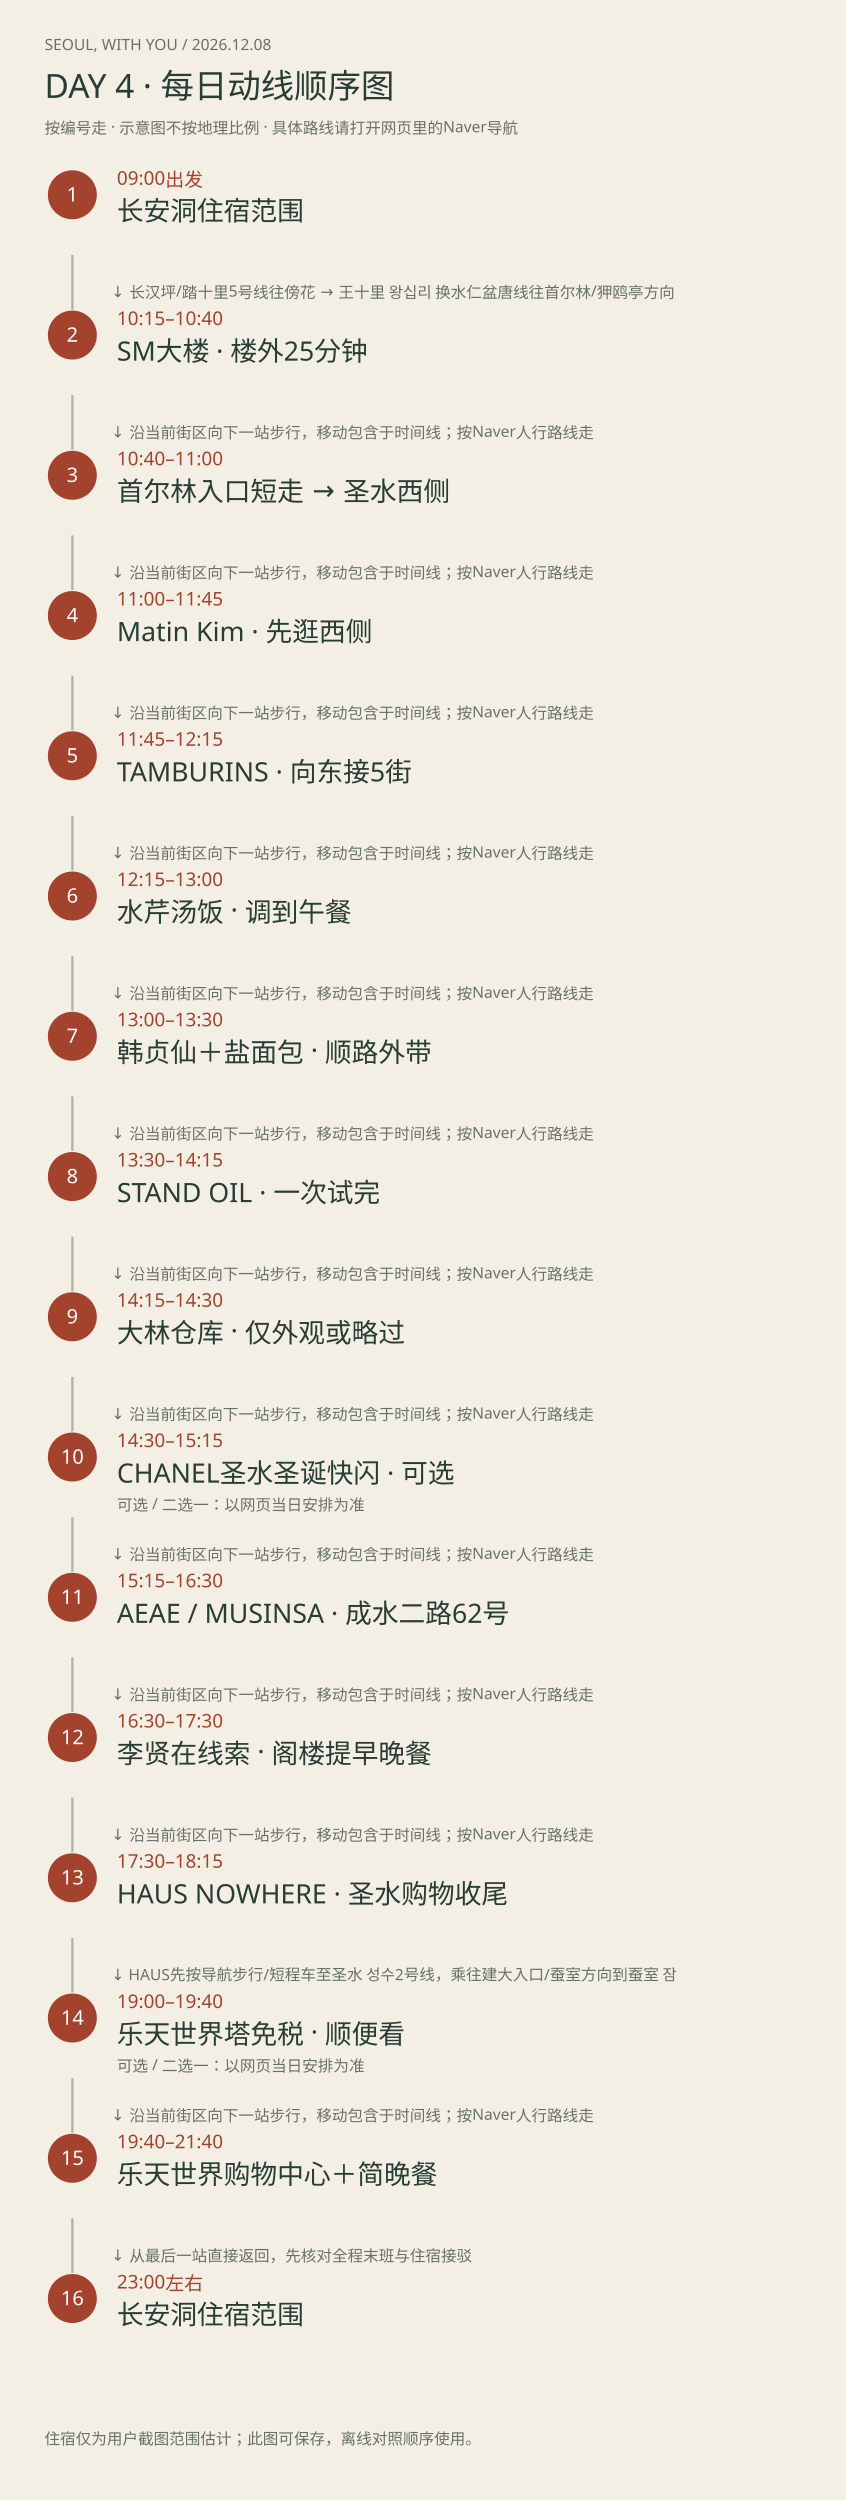
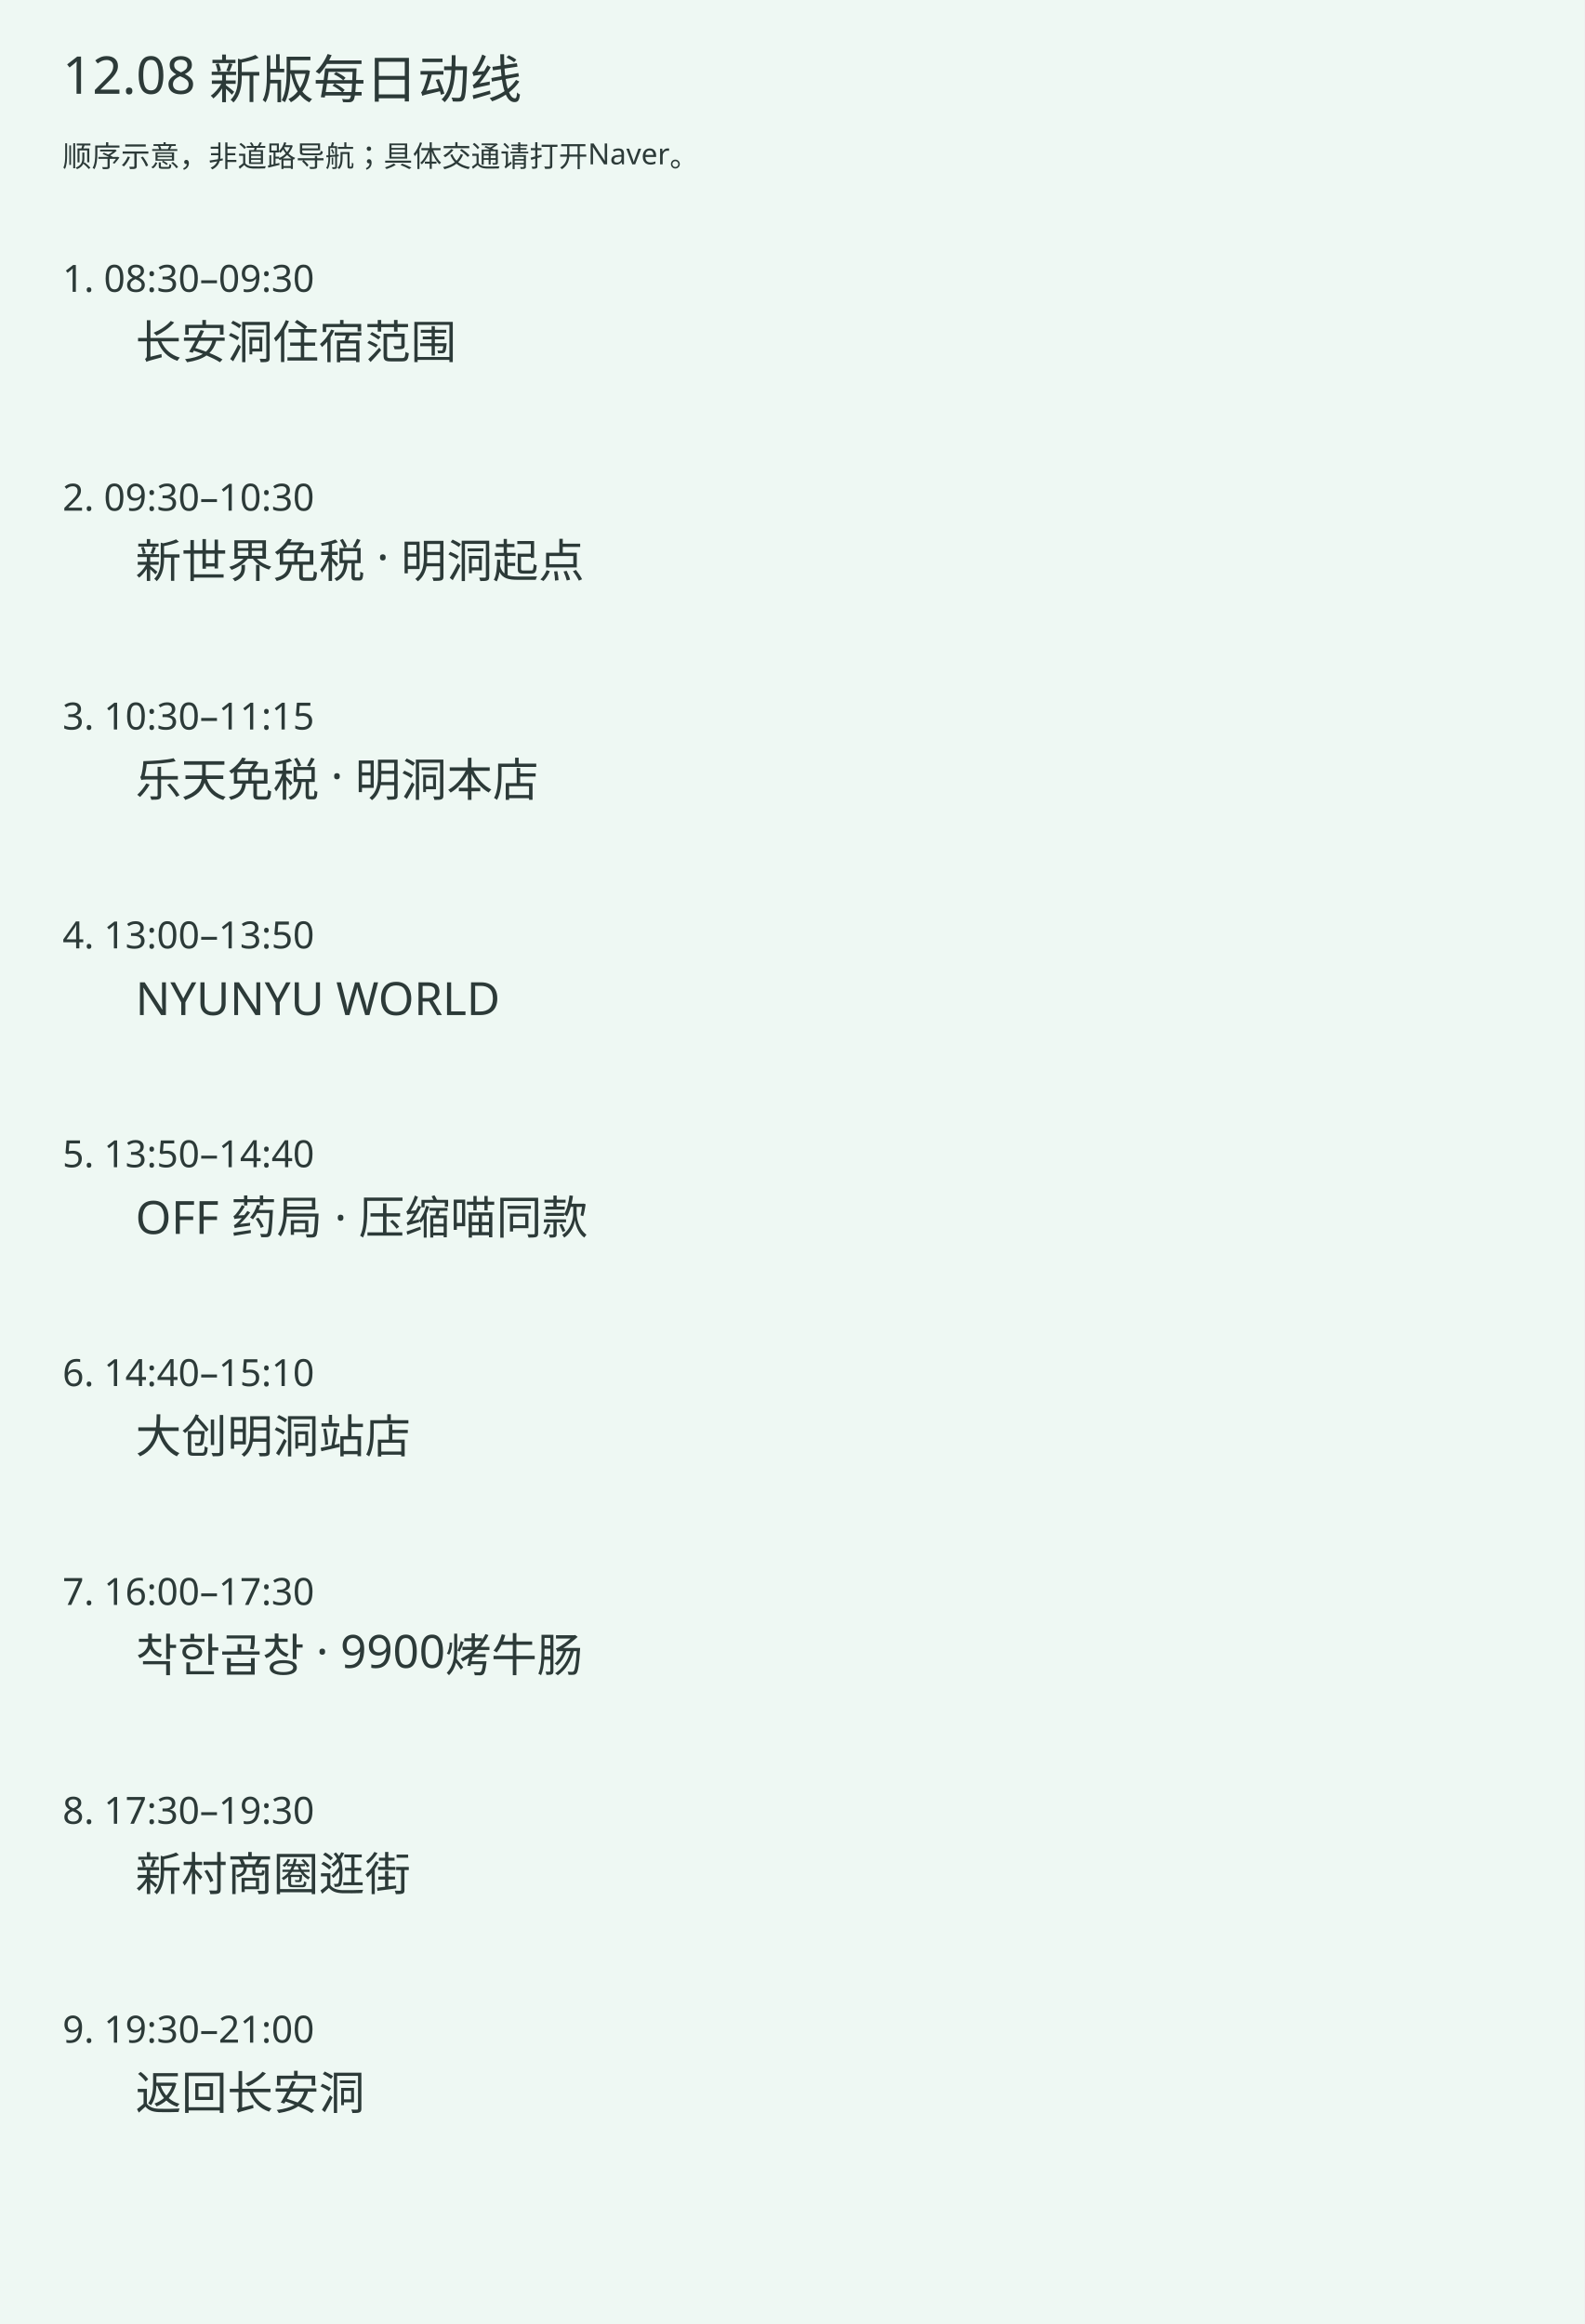
- <svg xmlns="http://www.w3.org/2000/svg" width="760" height="2246" viewBox="0 0 760 2246">
-   <rect width="760" height="2246" fill="#f4efe5" />
-   <style>text{font-family:"Microsoft YaHei","PingFang SC",sans-serif;fill:#283d35}.small{font-size:14px;fill:#667169}.title{font-size:24px}.time{font-size:17px;fill:#a3422d}</style>
-   <text x="40" y="45" class="small">SEOUL, WITH YOU / 2026.12.08</text>
-   <text x="40" y="88" style="font-size:30px">DAY 4 · 每日动线顺序图</text>
-   <text x="40" y="120" class="small">按编号走 · 示意图不按地理比例 · 具体路线请打开网页里的Naver导航</text>
-   <circle cx="65" cy="175" r="22" fill="#a3422d" />
-   <text x="65" y="181" text-anchor="middle" style="fill:#fff;font-size:18px">1</text>
-   <text x="105" y="166" class="time">09:00出发</text>
-   <text x="105" y="198" class="title">长安洞住宿范围</text>
-   <path d="M65 229 V278" stroke="#aab3a4" stroke-width="2" />
-   <text x="100" y="267" class="small">↓ 长汉坪/踏十里5号线往傍花 → 王十里 왕십리 换水仁盆唐线往首尔林/狎鸥亭方向</text>
-   <circle cx="65" cy="301" r="22" fill="#a3422d" />
-   <text x="65" y="307" text-anchor="middle" style="fill:#fff;font-size:18px">2</text>
-   <text x="105" y="292" class="time">10:15–10:40</text>
-   <text x="105" y="324" class="title">SM大楼 · 楼外25分钟</text>
-   <path d="M65 355 V404" stroke="#aab3a4" stroke-width="2" />
-   <text x="100" y="393" class="small">↓ 沿当前街区向下一站步行，移动包含于时间线；按Naver人行路线走</text>
-   <circle cx="65" cy="427" r="22" fill="#a3422d" />
-   <text x="65" y="433" text-anchor="middle" style="fill:#fff;font-size:18px">3</text>
-   <text x="105" y="418" class="time">10:40–11:00</text>
-   <text x="105" y="450" class="title">首尔林入口短走 → 圣水西侧</text>
-   <path d="M65 481 V530" stroke="#aab3a4" stroke-width="2" />
-   <text x="100" y="519" class="small">↓ 沿当前街区向下一站步行，移动包含于时间线；按Naver人行路线走</text>
-   <circle cx="65" cy="553" r="22" fill="#a3422d" />
-   <text x="65" y="559" text-anchor="middle" style="fill:#fff;font-size:18px">4</text>
-   <text x="105" y="544" class="time">11:00–11:45</text>
-   <text x="105" y="576" class="title">Matin Kim · 先逛西侧</text>
-   <path d="M65 607 V656" stroke="#aab3a4" stroke-width="2" />
-   <text x="100" y="645" class="small">↓ 沿当前街区向下一站步行，移动包含于时间线；按Naver人行路线走</text>
-   <circle cx="65" cy="679" r="22" fill="#a3422d" />
-   <text x="65" y="685" text-anchor="middle" style="fill:#fff;font-size:18px">5</text>
-   <text x="105" y="670" class="time">11:45–12:15</text>
-   <text x="105" y="702" class="title">TAMBURINS · 向东接5街</text>
-   <path d="M65 733 V782" stroke="#aab3a4" stroke-width="2" />
-   <text x="100" y="771" class="small">↓ 沿当前街区向下一站步行，移动包含于时间线；按Naver人行路线走</text>
-   <circle cx="65" cy="805" r="22" fill="#a3422d" />
-   <text x="65" y="811" text-anchor="middle" style="fill:#fff;font-size:18px">6</text>
-   <text x="105" y="796" class="time">12:15–13:00</text>
-   <text x="105" y="828" class="title">水芹汤饭 · 调到午餐</text>
-   <path d="M65 859 V908" stroke="#aab3a4" stroke-width="2" />
-   <text x="100" y="897" class="small">↓ 沿当前街区向下一站步行，移动包含于时间线；按Naver人行路线走</text>
-   <circle cx="65" cy="931" r="22" fill="#a3422d" />
-   <text x="65" y="937" text-anchor="middle" style="fill:#fff;font-size:18px">7</text>
-   <text x="105" y="922" class="time">13:00–13:30</text>
-   <text x="105" y="954" class="title">韩贞仙＋盐面包 · 顺路外带</text>
-   <path d="M65 985 V1034" stroke="#aab3a4" stroke-width="2" />
-   <text x="100" y="1023" class="small">↓ 沿当前街区向下一站步行，移动包含于时间线；按Naver人行路线走</text>
-   <circle cx="65" cy="1057" r="22" fill="#a3422d" />
-   <text x="65" y="1063" text-anchor="middle" style="fill:#fff;font-size:18px">8</text>
-   <text x="105" y="1048" class="time">13:30–14:15</text>
-   <text x="105" y="1080" class="title">STAND OIL · 一次试完</text>
-   <path d="M65 1111 V1160" stroke="#aab3a4" stroke-width="2" />
-   <text x="100" y="1149" class="small">↓ 沿当前街区向下一站步行，移动包含于时间线；按Naver人行路线走</text>
-   <circle cx="65" cy="1183" r="22" fill="#a3422d" />
-   <text x="65" y="1189" text-anchor="middle" style="fill:#fff;font-size:18px">9</text>
-   <text x="105" y="1174" class="time">14:15–14:30</text>
-   <text x="105" y="1206" class="title">大林仓库 · 仅外观或略过</text>
-   <path d="M65 1237 V1286" stroke="#aab3a4" stroke-width="2" />
-   <text x="100" y="1275" class="small">↓ 沿当前街区向下一站步行，移动包含于时间线；按Naver人行路线走</text>
-   <circle cx="65" cy="1309" r="22" fill="#a3422d" />
-   <text x="65" y="1315" text-anchor="middle" style="fill:#fff;font-size:18px">10</text>
-   <text x="105" y="1300" class="time">14:30–15:15</text>
-   <text x="105" y="1332" class="title">CHANEL圣水圣诞快闪 · 可选</text>
-   <text x="105" y="1357" class="small">可选 / 二选一：以网页当日安排为准</text>
-   <path d="M65 1363 V1412" stroke="#aab3a4" stroke-width="2" />
-   <text x="100" y="1401" class="small">↓ 沿当前街区向下一站步行，移动包含于时间线；按Naver人行路线走</text>
-   <circle cx="65" cy="1435" r="22" fill="#a3422d" />
-   <text x="65" y="1441" text-anchor="middle" style="fill:#fff;font-size:18px">11</text>
-   <text x="105" y="1426" class="time">15:15–16:30</text>
-   <text x="105" y="1458" class="title">AEAE / MUSINSA · 成水二路62号</text>
-   <path d="M65 1489 V1538" stroke="#aab3a4" stroke-width="2" />
-   <text x="100" y="1527" class="small">↓ 沿当前街区向下一站步行，移动包含于时间线；按Naver人行路线走</text>
-   <circle cx="65" cy="1561" r="22" fill="#a3422d" />
-   <text x="65" y="1567" text-anchor="middle" style="fill:#fff;font-size:18px">12</text>
-   <text x="105" y="1552" class="time">16:30–17:30</text>
-   <text x="105" y="1584" class="title">李贤在线索 · 阁楼提早晚餐</text>
-   <path d="M65 1615 V1664" stroke="#aab3a4" stroke-width="2" />
-   <text x="100" y="1653" class="small">↓ 沿当前街区向下一站步行，移动包含于时间线；按Naver人行路线走</text>
-   <circle cx="65" cy="1687" r="22" fill="#a3422d" />
-   <text x="65" y="1693" text-anchor="middle" style="fill:#fff;font-size:18px">13</text>
-   <text x="105" y="1678" class="time">17:30–18:15</text>
-   <text x="105" y="1710" class="title">HAUS NOWHERE · 圣水购物收尾</text>
-   <path d="M65 1741 V1790" stroke="#aab3a4" stroke-width="2" />
-   <text x="100" y="1779" class="small">↓ HAUS先按导航步行/短程车至圣水 성수2号线，乘往建大入口/蚕室方向到蚕室 잠</text>
-   <circle cx="65" cy="1813" r="22" fill="#a3422d" />
-   <text x="65" y="1819" text-anchor="middle" style="fill:#fff;font-size:18px">14</text>
-   <text x="105" y="1804" class="time">19:00–19:40</text>
-   <text x="105" y="1836" class="title">乐天世界塔免税 · 顺便看</text>
-   <text x="105" y="1861" class="small">可选 / 二选一：以网页当日安排为准</text>
-   <path d="M65 1867 V1916" stroke="#aab3a4" stroke-width="2" />
-   <text x="100" y="1905" class="small">↓ 沿当前街区向下一站步行，移动包含于时间线；按Naver人行路线走</text>
-   <circle cx="65" cy="1939" r="22" fill="#a3422d" />
-   <text x="65" y="1945" text-anchor="middle" style="fill:#fff;font-size:18px">15</text>
-   <text x="105" y="1930" class="time">19:40–21:40</text>
-   <text x="105" y="1962" class="title">乐天世界购物中心＋简晚餐</text>
-   <path d="M65 1993 V2042" stroke="#aab3a4" stroke-width="2" />
-   <text x="100" y="2031" class="small">↓ 从最后一站直接返回，先核对全程末班与住宿接驳</text>
-   <circle cx="65" cy="2065" r="22" fill="#a3422d" />
-   <text x="65" y="2071" text-anchor="middle" style="fill:#fff;font-size:18px">16</text>
-   <text x="105" y="2056" class="time">23:00左右</text>
-   <text x="105" y="2088" class="title">长安洞住宿范围</text>
-   <text x="40" y="2196" class="small">住宿仅为用户截图范围估计；此图可保存，离线对照顺序使用。</text>
+ <svg xmlns="http://www.w3.org/2000/svg" width="760" height="1115">
+   <rect width="100%" height="100%" fill="#eef8f3" />
+   <style>text{font-family:Microsoft YaHei,sans-serif;fill:#2c3a38}</style>
+   <text x="30" y="45" font-size="25">12.08 新版每日动线</text>
+   <text x="30" y="80" font-size="14">顺序示意，非道路导航；具体交通请打开Naver。</text>
+   <text x="30" y="140" font-size="18">1. 08:30–09:30</text>
+   <text x="65" y="172" font-size="22">长安洞住宿范围</text>
+   <text x="30" y="245" font-size="18">2. 09:30–10:30</text>
+   <text x="65" y="277" font-size="22">新世界免税 · 明洞起点</text>
+   <text x="30" y="350" font-size="18">3. 10:30–11:15</text>
+   <text x="65" y="382" font-size="22">乐天免税 · 明洞本店</text>
+   <text x="30" y="455" font-size="18">4. 13:00–13:50</text>
+   <text x="65" y="487" font-size="22">NYUNYU WORLD</text>
+   <text x="30" y="560" font-size="18">5. 13:50–14:40</text>
+   <text x="65" y="592" font-size="22">OFF 药局 · 压缩喵同款</text>
+   <text x="30" y="665" font-size="18">6. 14:40–15:10</text>
+   <text x="65" y="697" font-size="22">大创明洞站店</text>
+   <text x="30" y="770" font-size="18">7. 16:00–17:30</text>
+   <text x="65" y="802" font-size="22">착한곱창 · 9900烤牛肠</text>
+   <text x="30" y="875" font-size="18">8. 17:30–19:30</text>
+   <text x="65" y="907" font-size="22">新村商圈逛街</text>
+   <text x="30" y="980" font-size="18">9. 19:30–21:00</text>
+   <text x="65" y="1012" font-size="22">返回长安洞</text>
</svg>
